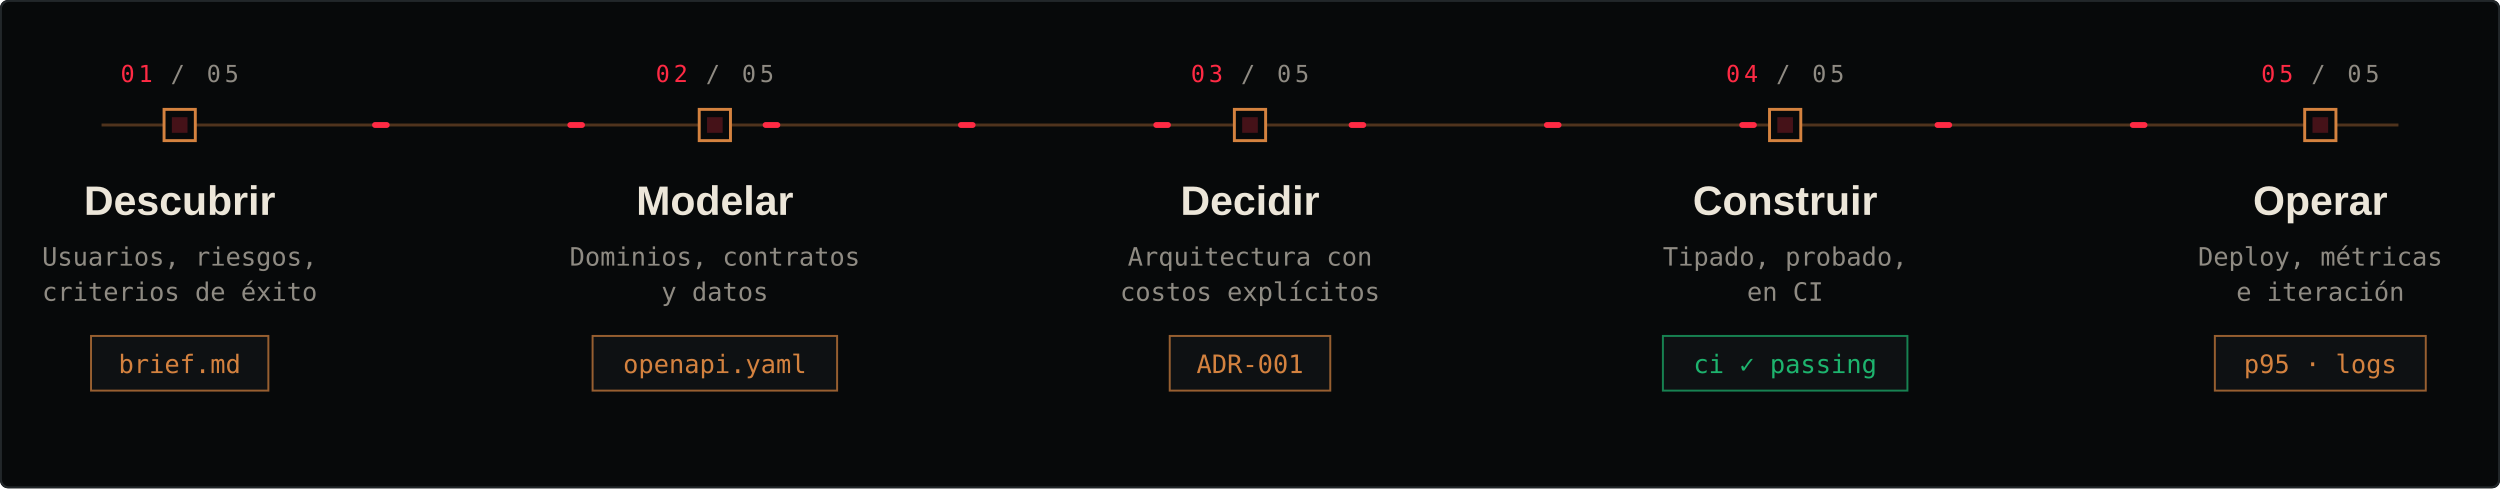
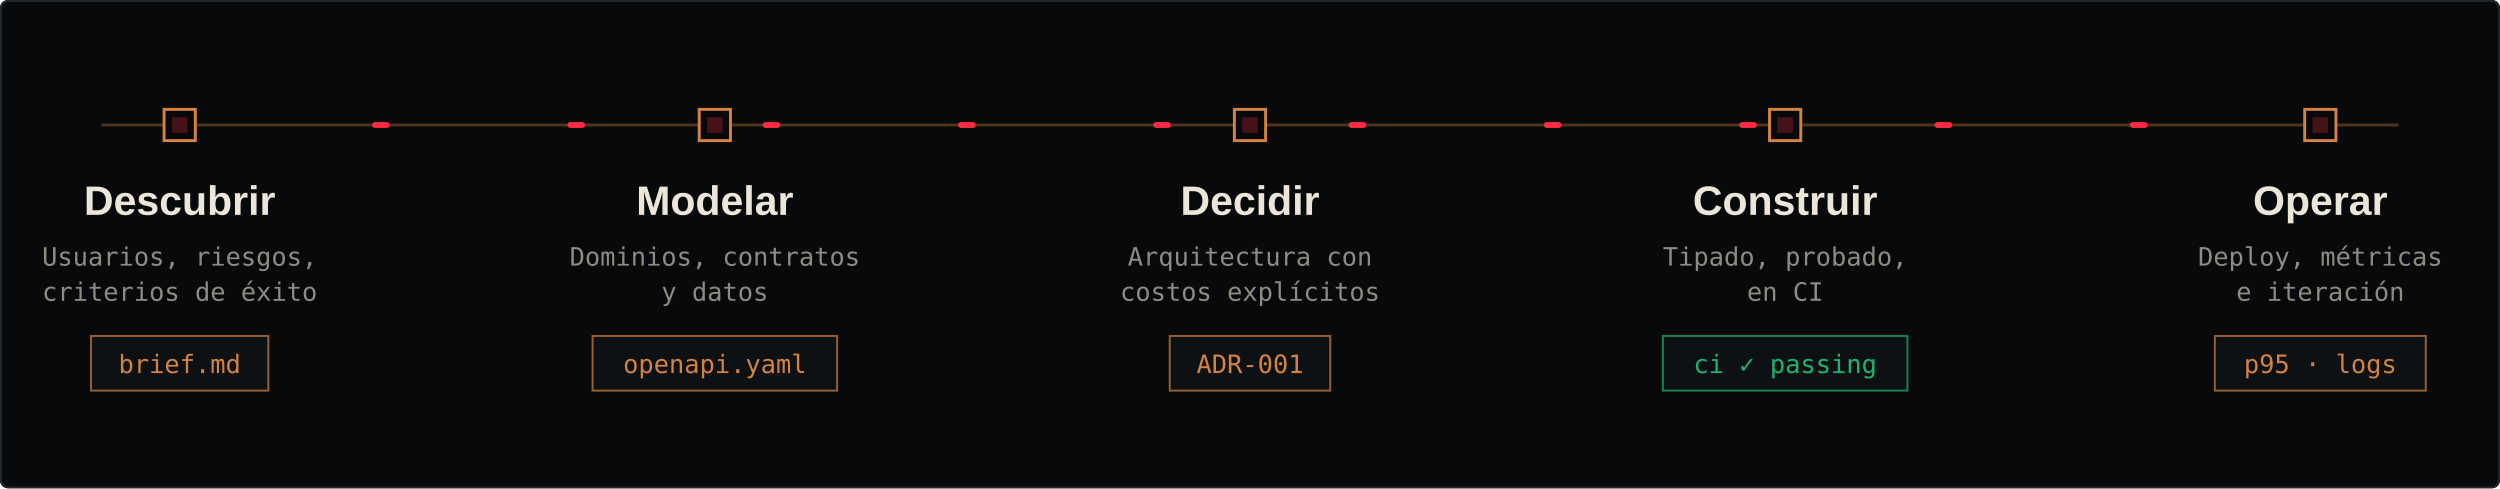
<svg xmlns="http://www.w3.org/2000/svg" viewBox="0 0 1280 250" width="1280" height="250" role="img" aria-label="Pipeline de ingeniería: Descubrir, Modelar, Decidir, Construir, Operar.">
  <style>
    .pulse { fill: none; stroke: #FF2A44; stroke-width: 3; stroke-linecap: round; stroke-dasharray: 6 94; animation: run 4.5s linear infinite; }
    .node { animation: on 4.5s linear infinite; opacity: .25; }
    @keyframes run { from { stroke-dashoffset: 100; } to { stroke-dashoffset: 0; } }
    @keyframes on { 0%,4% { opacity: 1; } 22%,100% { opacity: .25; } }
    @media (prefers-reduced-motion: reduce) { .pulse, .node { animation: none; opacity: 1; } }
  </style>
  <rect width="1280" height="250" rx="4" fill="#07090A" />
  <rect x=".5" y=".5" width="1279" height="249" rx="4" fill="none" stroke="#22272A" />
  <path d="M52 64H1228" stroke="#D4823F" stroke-opacity=".35" stroke-width="1.5" />
  <path class="pulse" d="M92 64H1188" pathLength="100" />
  <g>
    <rect x="84.0" y="56" width="16" height="16" fill="#07090A" stroke="#D4823F" stroke-width="1.5" />
    <rect class="node" style="animation-delay:0.0s" x="88.0" y="60" width="8" height="8" fill="#FF2A44" />
-     <text x="92.0" y="42" text-anchor="middle" font-family="'IBM Plex Mono', ui-monospace, SFMono-Regular, Menlo, Consolas, monospace" font-size="12" letter-spacing="2" fill="#8F8B83">
-       <tspan fill="#FF2A44">01</tspan> / 05</text>
    <text x="92.0" y="110" text-anchor="middle" font-family="Unbounded, 'Segoe UI', 'Helvetica Neue', Arial, sans-serif" font-weight="700" font-size="21" fill="#ECE6D9">Descubrir</text>
    <text x="92.0" y="136" text-anchor="middle" font-family="'IBM Plex Mono', ui-monospace, SFMono-Regular, Menlo, Consolas, monospace" font-size="13" fill="#8F8B83">Usuarios, riesgos,</text>
    <text x="92.0" y="154" text-anchor="middle" font-family="'IBM Plex Mono', ui-monospace, SFMono-Regular, Menlo, Consolas, monospace" font-size="13" fill="#8F8B83">criterios de éxito</text>
    <rect x="46.6" y="172" width="90.8" height="28" fill="#0E1113" stroke="#D4823F" stroke-opacity=".7" />
    <text x="92.0" y="191" text-anchor="middle" font-family="'IBM Plex Mono', ui-monospace, SFMono-Regular, Menlo, Consolas, monospace" font-size="13" fill="#D4823F">brief.md</text>
  </g>
  <g>
    <rect x="358.0" y="56" width="16" height="16" fill="#07090A" stroke="#D4823F" stroke-width="1.5" />
    <rect class="node" style="animation-delay:0.9s" x="362.0" y="60" width="8" height="8" fill="#FF2A44" />
-     <text x="366.0" y="42" text-anchor="middle" font-family="'IBM Plex Mono', ui-monospace, SFMono-Regular, Menlo, Consolas, monospace" font-size="12" letter-spacing="2" fill="#8F8B83">
-       <tspan fill="#FF2A44">02</tspan> / 05</text>
    <text x="366.0" y="110" text-anchor="middle" font-family="Unbounded, 'Segoe UI', 'Helvetica Neue', Arial, sans-serif" font-weight="700" font-size="21" fill="#ECE6D9">Modelar</text>
    <text x="366.0" y="136" text-anchor="middle" font-family="'IBM Plex Mono', ui-monospace, SFMono-Regular, Menlo, Consolas, monospace" font-size="13" fill="#8F8B83">Dominios, contratos</text>
    <text x="366.0" y="154" text-anchor="middle" font-family="'IBM Plex Mono', ui-monospace, SFMono-Regular, Menlo, Consolas, monospace" font-size="13" fill="#8F8B83">y datos</text>
    <rect x="303.4" y="172" width="125.2" height="28" fill="#0E1113" stroke="#D4823F" stroke-opacity=".7" />
    <text x="366.0" y="191" text-anchor="middle" font-family="'IBM Plex Mono', ui-monospace, SFMono-Regular, Menlo, Consolas, monospace" font-size="13" fill="#D4823F">openapi.yaml</text>
  </g>
  <g>
    <rect x="632.0" y="56" width="16" height="16" fill="#07090A" stroke="#D4823F" stroke-width="1.5" />
    <rect class="node" style="animation-delay:1.8s" x="636.0" y="60" width="8" height="8" fill="#FF2A44" />
-     <text x="640.0" y="42" text-anchor="middle" font-family="'IBM Plex Mono', ui-monospace, SFMono-Regular, Menlo, Consolas, monospace" font-size="12" letter-spacing="2" fill="#8F8B83">
-       <tspan fill="#FF2A44">03</tspan> / 05</text>
    <text x="640.0" y="110" text-anchor="middle" font-family="Unbounded, 'Segoe UI', 'Helvetica Neue', Arial, sans-serif" font-weight="700" font-size="21" fill="#ECE6D9">Decidir</text>
    <text x="640.0" y="136" text-anchor="middle" font-family="'IBM Plex Mono', ui-monospace, SFMono-Regular, Menlo, Consolas, monospace" font-size="13" fill="#8F8B83">Arquitectura con</text>
    <text x="640.0" y="154" text-anchor="middle" font-family="'IBM Plex Mono', ui-monospace, SFMono-Regular, Menlo, Consolas, monospace" font-size="13" fill="#8F8B83">costos explícitos</text>
    <rect x="598.9" y="172" width="82.2" height="28" fill="#0E1113" stroke="#D4823F" stroke-opacity=".7" />
    <text x="640.0" y="191" text-anchor="middle" font-family="'IBM Plex Mono', ui-monospace, SFMono-Regular, Menlo, Consolas, monospace" font-size="13" fill="#D4823F">ADR-001</text>
  </g>
  <g>
    <rect x="906.0" y="56" width="16" height="16" fill="#07090A" stroke="#D4823F" stroke-width="1.5" />
    <rect class="node" style="animation-delay:2.7s" x="910.0" y="60" width="8" height="8" fill="#FF2A44" />
-     <text x="914.0" y="42" text-anchor="middle" font-family="'IBM Plex Mono', ui-monospace, SFMono-Regular, Menlo, Consolas, monospace" font-size="12" letter-spacing="2" fill="#8F8B83">
-       <tspan fill="#FF2A44">04</tspan> / 05</text>
    <text x="914.0" y="110" text-anchor="middle" font-family="Unbounded, 'Segoe UI', 'Helvetica Neue', Arial, sans-serif" font-weight="700" font-size="21" fill="#ECE6D9">Construir</text>
    <text x="914.0" y="136" text-anchor="middle" font-family="'IBM Plex Mono', ui-monospace, SFMono-Regular, Menlo, Consolas, monospace" font-size="13" fill="#8F8B83">Tipado, probado,</text>
    <text x="914.0" y="154" text-anchor="middle" font-family="'IBM Plex Mono', ui-monospace, SFMono-Regular, Menlo, Consolas, monospace" font-size="13" fill="#8F8B83">en CI</text>
    <rect x="851.4" y="172" width="125.2" height="28" fill="#0E1113" stroke="#1DB46E" stroke-opacity=".7" />
    <text x="914.0" y="191" text-anchor="middle" font-family="'IBM Plex Mono', ui-monospace, SFMono-Regular, Menlo, Consolas, monospace" font-size="13" fill="#1DB46E">ci ✓ passing</text>
  </g>
  <g>
    <rect x="1180.0" y="56" width="16" height="16" fill="#07090A" stroke="#D4823F" stroke-width="1.5" />
    <rect class="node" style="animation-delay:3.6s" x="1184.0" y="60" width="8" height="8" fill="#FF2A44" />
-     <text x="1188.0" y="42" text-anchor="middle" font-family="'IBM Plex Mono', ui-monospace, SFMono-Regular, Menlo, Consolas, monospace" font-size="12" letter-spacing="2" fill="#8F8B83">
-       <tspan fill="#FF2A44">05</tspan> / 05</text>
    <text x="1188.0" y="110" text-anchor="middle" font-family="Unbounded, 'Segoe UI', 'Helvetica Neue', Arial, sans-serif" font-weight="700" font-size="21" fill="#ECE6D9">Operar</text>
    <text x="1188.0" y="136" text-anchor="middle" font-family="'IBM Plex Mono', ui-monospace, SFMono-Regular, Menlo, Consolas, monospace" font-size="13" fill="#8F8B83">Deploy, métricas</text>
    <text x="1188.0" y="154" text-anchor="middle" font-family="'IBM Plex Mono', ui-monospace, SFMono-Regular, Menlo, Consolas, monospace" font-size="13" fill="#8F8B83">e iteración</text>
    <rect x="1134.0" y="172" width="108.0" height="28" fill="#0E1113" stroke="#D4823F" stroke-opacity=".7" />
    <text x="1188.0" y="191" text-anchor="middle" font-family="'IBM Plex Mono', ui-monospace, SFMono-Regular, Menlo, Consolas, monospace" font-size="13" fill="#D4823F">p95 · logs</text>
  </g>
</svg>
